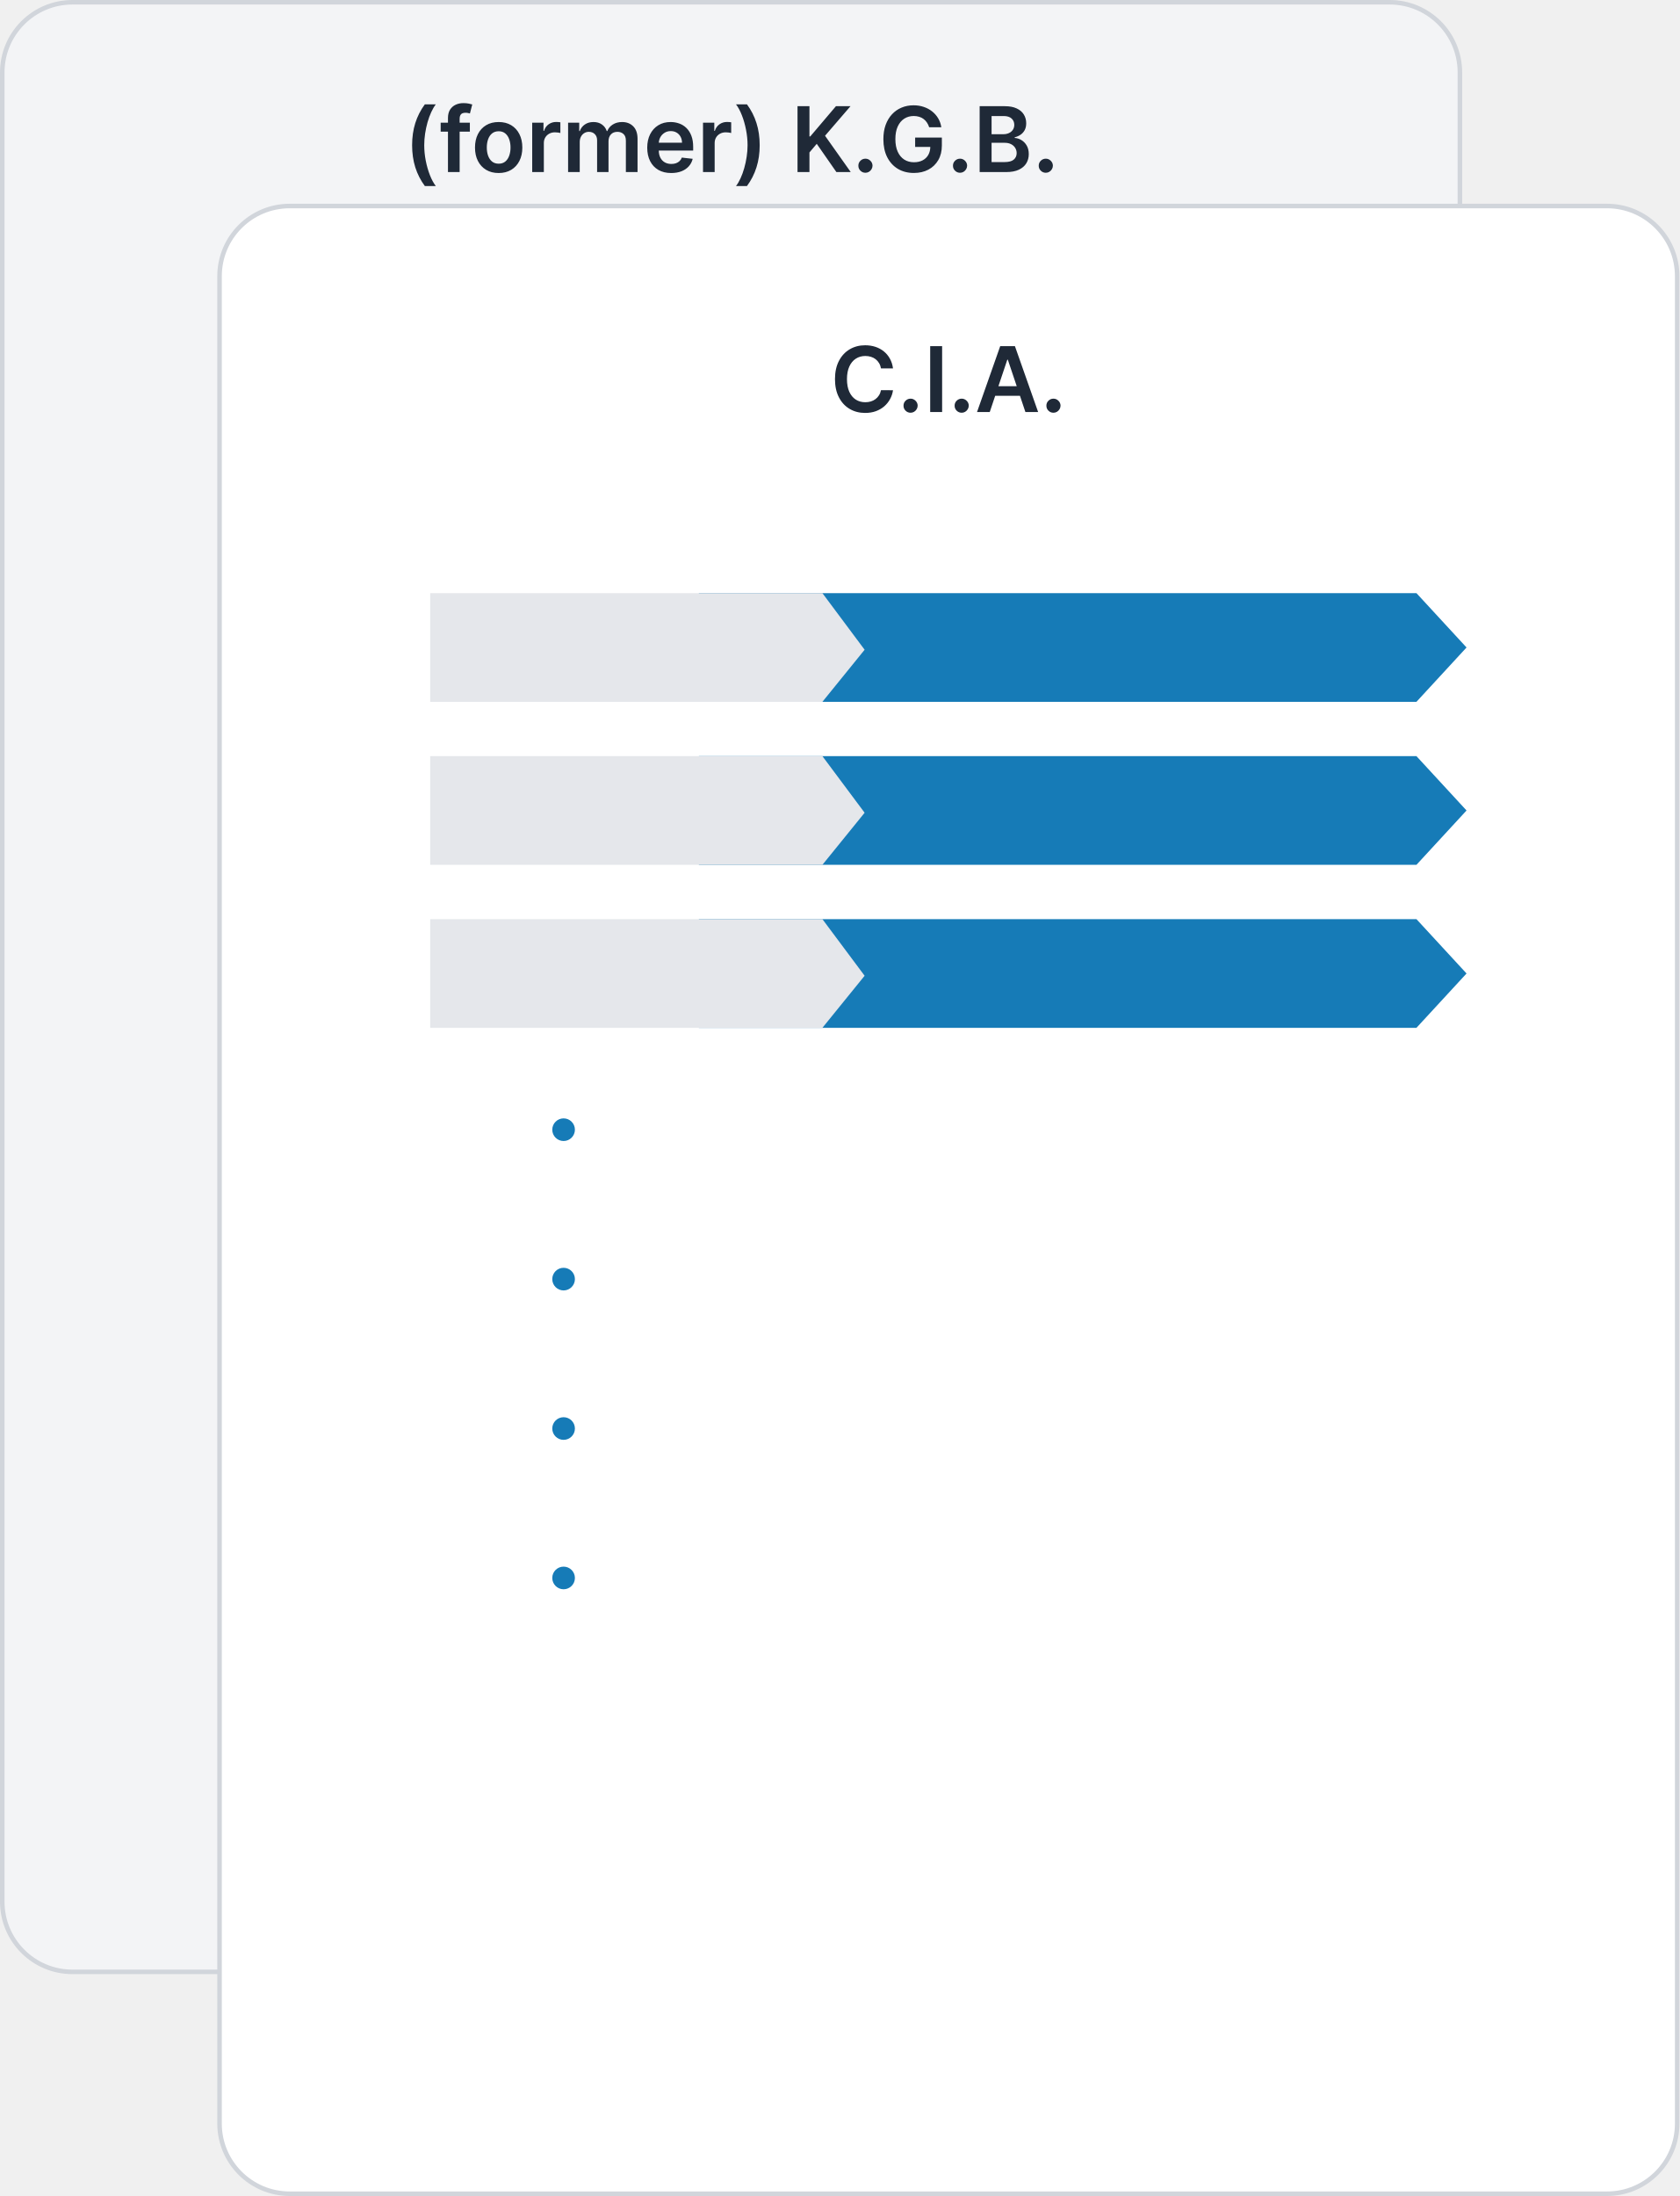
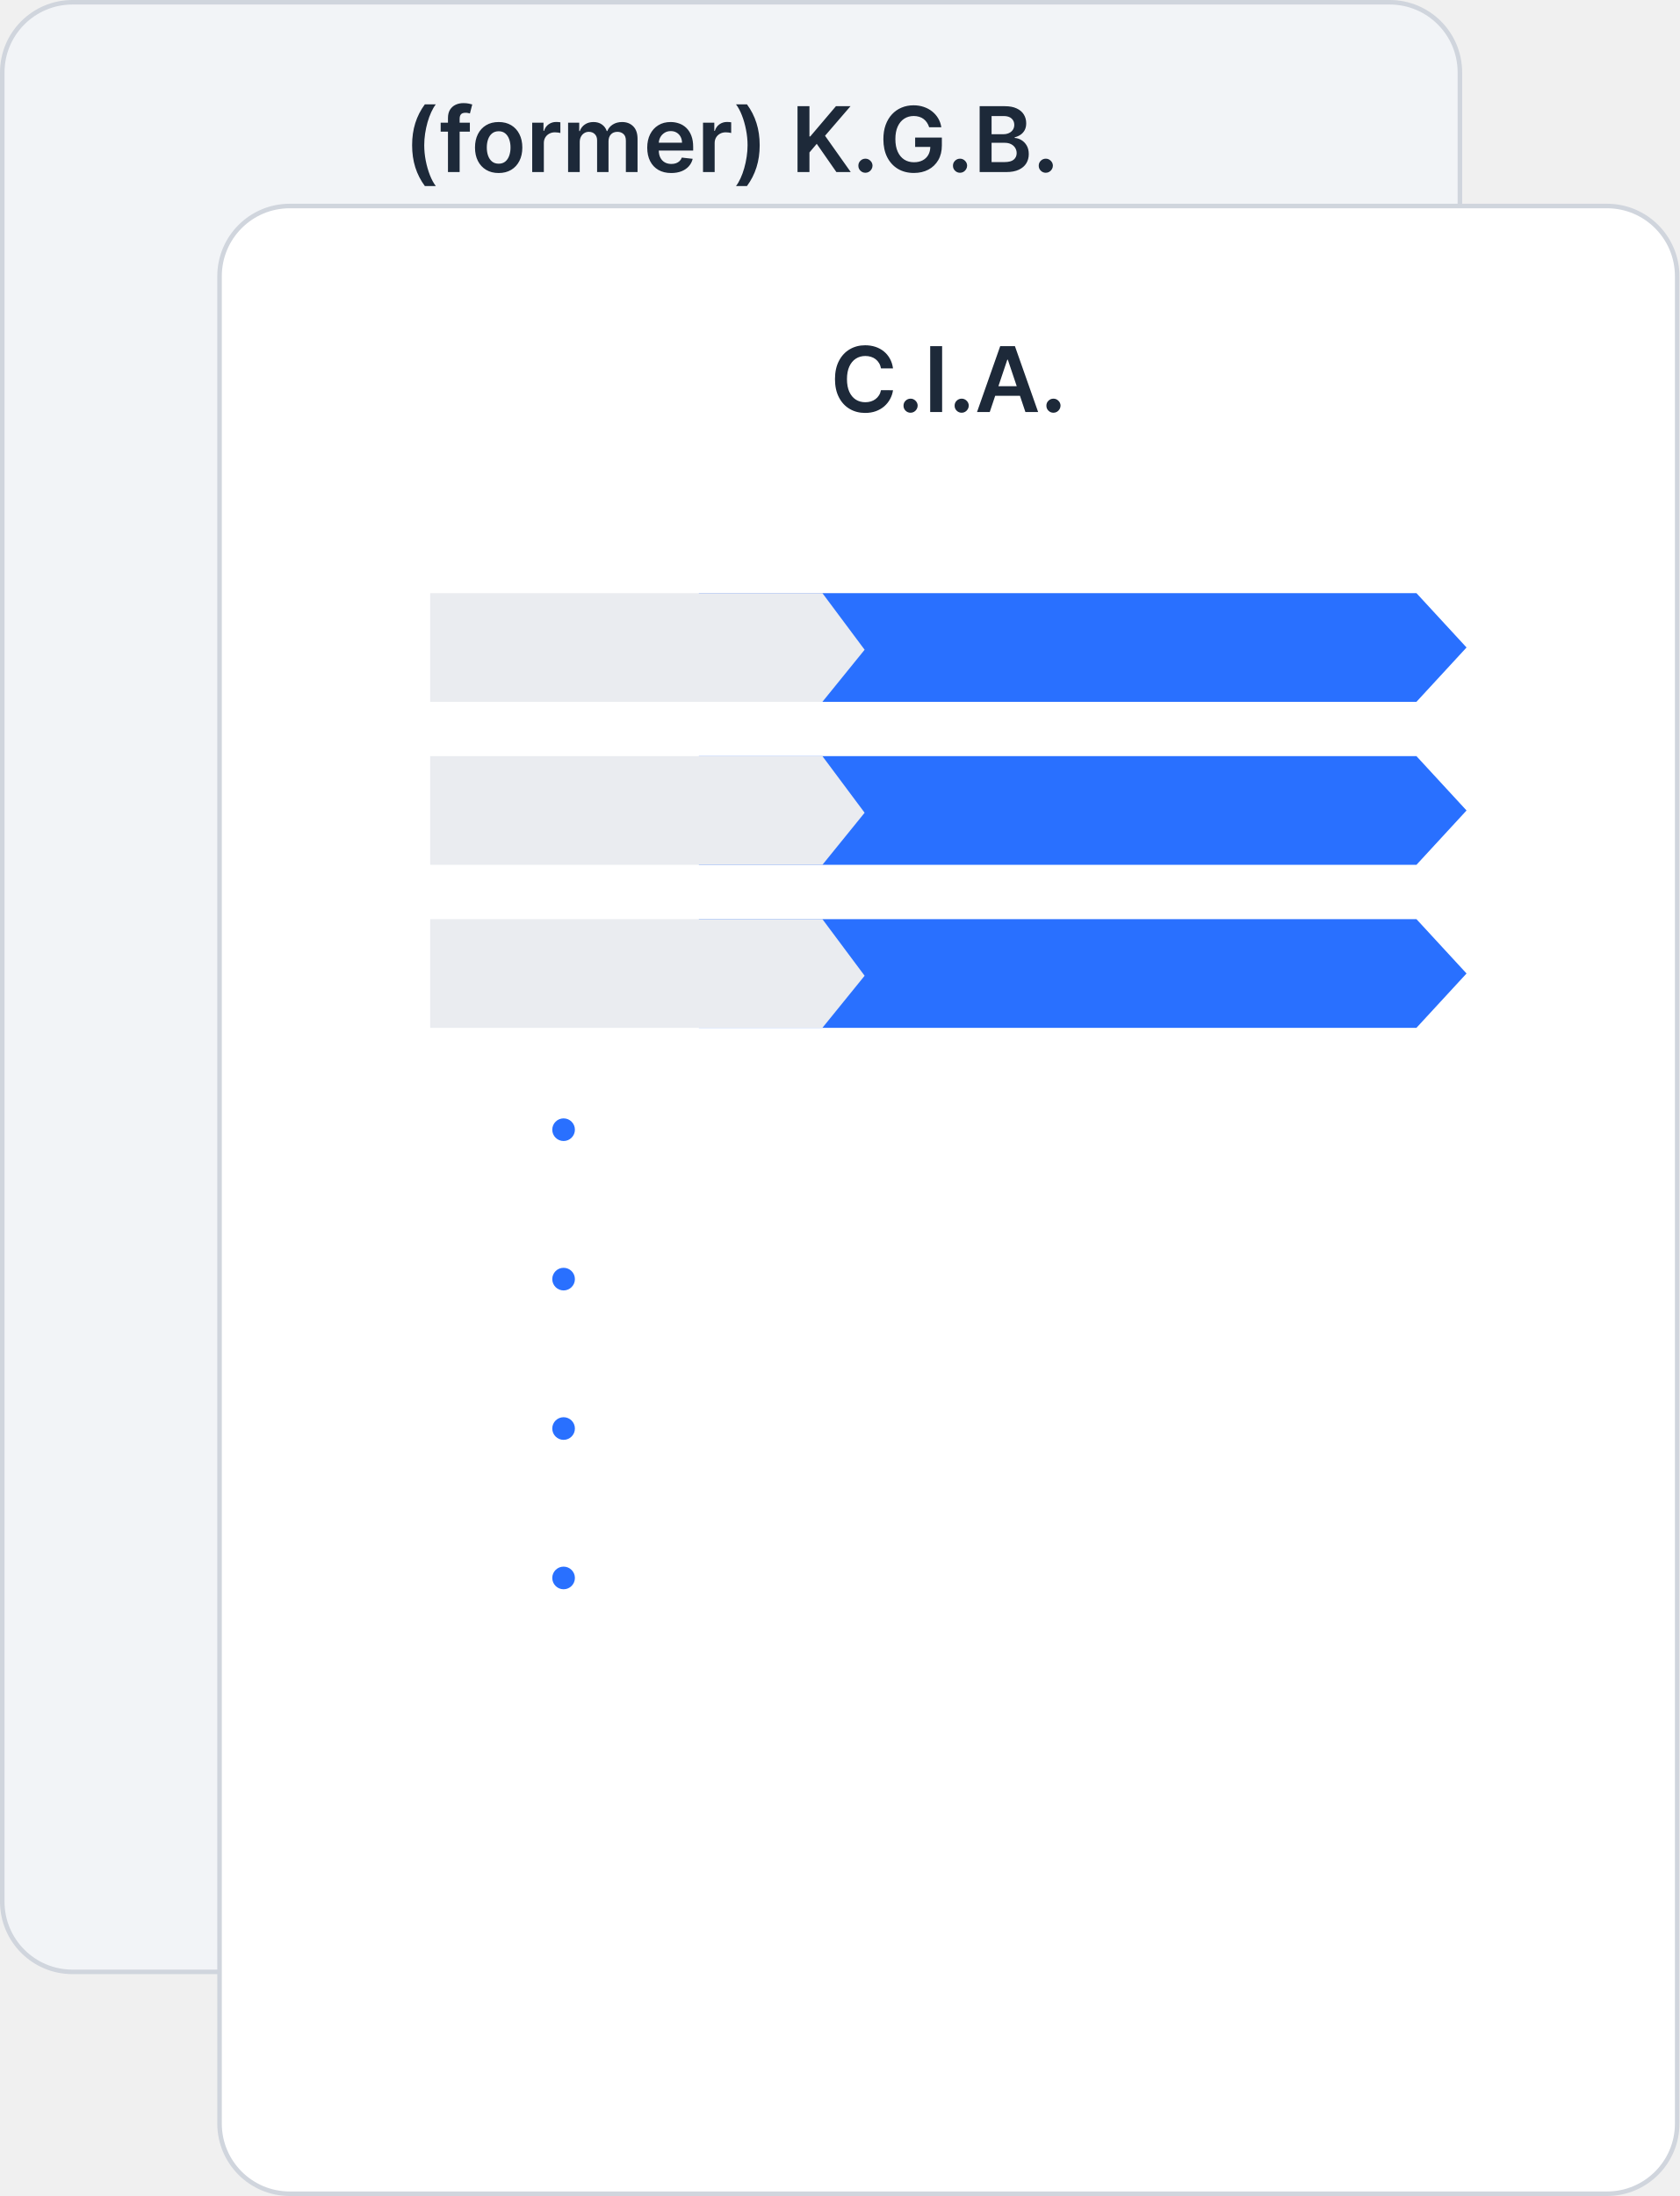
<svg xmlns="http://www.w3.org/2000/svg" width="371" height="485" viewBox="0 0 371 485" fill="none">
-   <rect x="0.5" y="0.5" width="322" height="435" rx="15.5" fill="#F3F4F6" />
-   <path d="M91.038 32.07C91.038 30.294 91.273 28.663 91.742 27.176C92.215 25.685 92.918 24.307 93.851 23.043H96.273C95.913 23.511 95.577 24.087 95.264 24.768C94.952 25.445 94.68 26.189 94.447 26.999C94.22 27.803 94.04 28.639 93.908 29.506C93.78 30.372 93.716 31.227 93.716 32.07C93.716 33.192 93.827 34.328 94.05 35.479C94.277 36.629 94.582 37.695 94.966 38.675C95.354 39.66 95.79 40.465 96.273 41.09H93.851C92.918 39.825 92.215 38.45 91.742 36.963C91.273 35.472 91.038 33.84 91.038 32.07ZM103.796 27.091V29.079H97.347V27.091H103.796ZM98.959 38V26.061C98.959 25.327 99.111 24.716 99.414 24.229C99.722 23.741 100.133 23.376 100.65 23.135C101.166 22.893 101.739 22.773 102.368 22.773C102.813 22.773 103.209 22.808 103.554 22.879C103.9 22.95 104.156 23.014 104.321 23.071L103.81 25.06C103.701 25.026 103.564 24.993 103.398 24.96C103.232 24.922 103.048 24.903 102.844 24.903C102.366 24.903 102.027 25.019 101.828 25.251C101.634 25.479 101.537 25.805 101.537 26.232V38H98.959ZM110.158 38.213C109.092 38.213 108.169 37.979 107.388 37.51C106.607 37.041 106 36.385 105.57 35.543C105.143 34.7 104.93 33.715 104.93 32.588C104.93 31.461 105.143 30.474 105.57 29.626C106 28.779 106.607 28.121 107.388 27.652C108.169 27.183 109.092 26.949 110.158 26.949C111.223 26.949 112.146 27.183 112.928 27.652C113.709 28.121 114.313 28.779 114.739 29.626C115.17 30.474 115.385 31.461 115.385 32.588C115.385 33.715 115.17 34.7 114.739 35.543C114.313 36.385 113.709 37.041 112.928 37.51C112.146 37.979 111.223 38.213 110.158 38.213ZM110.172 36.153C110.75 36.153 111.232 35.995 111.621 35.678C112.009 35.356 112.298 34.925 112.487 34.385C112.681 33.845 112.778 33.244 112.778 32.581C112.778 31.913 112.681 31.31 112.487 30.77C112.298 30.225 112.009 29.792 111.621 29.47C111.232 29.148 110.75 28.987 110.172 28.987C109.58 28.987 109.088 29.148 108.695 29.47C108.306 29.792 108.015 30.225 107.821 30.77C107.632 31.31 107.537 31.913 107.537 32.581C107.537 33.244 107.632 33.845 107.821 34.385C108.015 34.925 108.306 35.356 108.695 35.678C109.088 35.995 109.58 36.153 110.172 36.153ZM117.567 38V27.091H120.06V28.909H120.174C120.373 28.279 120.713 27.794 121.196 27.453C121.684 27.108 122.24 26.935 122.865 26.935C123.007 26.935 123.166 26.942 123.341 26.956C123.521 26.965 123.67 26.982 123.789 27.006V29.371C123.68 29.333 123.507 29.3 123.27 29.271C123.038 29.238 122.813 29.222 122.596 29.222C122.127 29.222 121.705 29.323 121.331 29.527C120.962 29.726 120.671 30.003 120.458 30.358C120.245 30.713 120.138 31.123 120.138 31.587V38H117.567ZM125.497 38V27.091H127.954V28.945H128.082C128.309 28.32 128.686 27.832 129.211 27.482C129.737 27.126 130.364 26.949 131.093 26.949C131.832 26.949 132.455 27.129 132.961 27.489C133.473 27.844 133.833 28.329 134.041 28.945H134.154C134.396 28.338 134.803 27.856 135.376 27.496C135.954 27.131 136.638 26.949 137.429 26.949C138.432 26.949 139.252 27.266 139.886 27.901C140.52 28.535 140.838 29.461 140.838 30.678V38H138.26V31.075C138.26 30.398 138.08 29.903 137.72 29.591C137.36 29.274 136.92 29.115 136.399 29.115C135.779 29.115 135.293 29.309 134.943 29.697C134.597 30.081 134.424 30.581 134.424 31.196V38H131.903V30.969C131.903 30.405 131.733 29.956 131.392 29.619C131.056 29.283 130.615 29.115 130.071 29.115C129.701 29.115 129.365 29.21 129.062 29.399C128.759 29.584 128.518 29.847 128.338 30.188C128.158 30.524 128.068 30.917 128.068 31.366V38H125.497ZM148.276 38.213C147.182 38.213 146.237 37.986 145.442 37.531C144.651 37.072 144.043 36.423 143.616 35.585C143.19 34.742 142.977 33.751 142.977 32.609C142.977 31.487 143.19 30.502 143.616 29.655C144.047 28.803 144.649 28.14 145.42 27.666C146.192 27.188 147.099 26.949 148.141 26.949C148.813 26.949 149.447 27.058 150.044 27.276C150.645 27.489 151.176 27.82 151.635 28.27C152.099 28.72 152.464 29.293 152.729 29.989C152.994 30.68 153.126 31.504 153.126 32.46V33.249H144.185V31.516H150.662C150.657 31.023 150.551 30.585 150.342 30.202C150.134 29.813 149.843 29.508 149.469 29.285C149.099 29.063 148.669 28.952 148.176 28.952C147.651 28.952 147.189 29.079 146.791 29.335C146.393 29.586 146.083 29.918 145.861 30.329C145.643 30.737 145.532 31.184 145.527 31.672V33.185C145.527 33.819 145.643 34.364 145.875 34.818C146.107 35.268 146.431 35.614 146.848 35.855C147.265 36.092 147.752 36.21 148.311 36.21C148.685 36.21 149.024 36.158 149.327 36.054C149.63 35.945 149.893 35.786 150.115 35.578C150.338 35.37 150.506 35.112 150.619 34.804L153.02 35.074C152.868 35.708 152.58 36.262 152.153 36.736C151.732 37.205 151.192 37.569 150.534 37.83C149.876 38.085 149.123 38.213 148.276 38.213ZM155.301 38V27.091H157.794V28.909H157.908C158.107 28.279 158.448 27.794 158.931 27.453C159.418 27.108 159.975 26.935 160.6 26.935C160.742 26.935 160.9 26.942 161.076 26.956C161.256 26.965 161.405 26.982 161.523 27.006V29.371C161.414 29.333 161.241 29.3 161.005 29.271C160.773 29.238 160.548 29.222 160.33 29.222C159.861 29.222 159.44 29.323 159.066 29.527C158.696 29.726 158.405 30.003 158.192 30.358C157.979 30.713 157.873 31.123 157.873 31.587V38H155.301ZM167.819 32.07C167.819 33.84 167.583 35.472 167.109 36.963C166.64 38.45 165.94 39.825 165.007 41.09H162.585C162.949 40.621 163.286 40.048 163.593 39.371C163.906 38.694 164.176 37.95 164.403 37.141C164.635 36.331 164.815 35.493 164.943 34.626C165.075 33.76 165.142 32.908 165.142 32.07C165.142 30.947 165.028 29.811 164.801 28.66C164.578 27.51 164.273 26.442 163.885 25.457C163.501 24.473 163.068 23.668 162.585 23.043H165.007C165.94 24.307 166.64 25.685 167.109 27.176C167.583 28.663 167.819 30.294 167.819 32.07ZM176.177 38V23.454H178.812V30.138H178.989L184.664 23.454H187.881L182.256 29.982L187.931 38H184.763L180.424 31.764L178.812 33.668V38H176.177ZM191.182 38.156C190.751 38.156 190.382 38.005 190.074 37.702C189.766 37.399 189.615 37.029 189.62 36.594C189.615 36.168 189.766 35.803 190.074 35.5C190.382 35.197 190.751 35.045 191.182 35.045C191.599 35.045 191.961 35.197 192.269 35.5C192.581 35.803 192.74 36.168 192.745 36.594C192.74 36.883 192.664 37.145 192.517 37.382C192.375 37.619 192.186 37.808 191.949 37.95C191.717 38.088 191.462 38.156 191.182 38.156ZM205.257 28.099C205.139 27.716 204.975 27.373 204.767 27.07C204.563 26.762 204.317 26.499 204.028 26.281C203.744 26.063 203.418 25.9 203.048 25.791C202.679 25.678 202.277 25.621 201.841 25.621C201.06 25.621 200.364 25.817 199.753 26.21C199.142 26.603 198.661 27.181 198.311 27.943C197.965 28.701 197.793 29.624 197.793 30.713C197.793 31.812 197.965 32.742 198.311 33.504C198.657 34.267 199.137 34.847 199.753 35.244C200.368 35.637 201.083 35.834 201.898 35.834C202.636 35.834 203.276 35.692 203.815 35.408C204.36 35.124 204.779 34.721 205.072 34.2C205.366 33.675 205.513 33.059 205.513 32.354L206.109 32.446H202.161V30.386H208.062V32.133C208.062 33.379 207.797 34.456 207.267 35.365C206.737 36.274 206.008 36.975 205.08 37.467C204.152 37.955 203.086 38.199 201.884 38.199C200.544 38.199 199.367 37.898 198.354 37.297C197.345 36.691 196.557 35.831 195.989 34.719C195.425 33.601 195.143 32.276 195.143 30.741C195.143 29.567 195.309 28.518 195.641 27.595C195.977 26.672 196.446 25.888 197.047 25.244C197.648 24.596 198.354 24.103 199.163 23.767C199.973 23.426 200.854 23.256 201.805 23.256C202.61 23.256 203.361 23.374 204.057 23.611C204.753 23.843 205.371 24.174 205.911 24.605C206.455 25.036 206.902 25.547 207.253 26.139C207.603 26.731 207.833 27.384 207.942 28.099H205.257ZM212.081 38.156C211.65 38.156 211.28 38.005 210.973 37.702C210.665 37.399 210.513 37.029 210.518 36.594C210.513 36.168 210.665 35.803 210.973 35.5C211.28 35.197 211.65 35.045 212.081 35.045C212.497 35.045 212.859 35.197 213.167 35.5C213.48 35.803 213.638 36.168 213.643 36.594C213.638 36.883 213.563 37.145 213.416 37.382C213.274 37.619 213.084 37.808 212.848 37.95C212.616 38.088 212.36 38.156 212.081 38.156ZM216.411 38V23.454H221.979C223.031 23.454 223.904 23.62 224.6 23.952C225.301 24.278 225.824 24.726 226.17 25.294C226.52 25.862 226.695 26.506 226.695 27.226C226.695 27.818 226.582 28.324 226.354 28.746C226.127 29.162 225.822 29.501 225.438 29.761C225.055 30.022 224.626 30.209 224.153 30.322V30.465C224.669 30.493 225.164 30.651 225.637 30.94C226.115 31.224 226.506 31.627 226.809 32.148C227.112 32.669 227.263 33.298 227.263 34.037C227.263 34.79 227.081 35.467 226.717 36.068C226.352 36.665 225.803 37.136 225.069 37.481C224.335 37.827 223.412 38 222.299 38H216.411ZM219.046 35.798H221.88C222.836 35.798 223.525 35.616 223.947 35.251C224.373 34.882 224.586 34.409 224.586 33.831C224.586 33.4 224.479 33.012 224.266 32.666C224.053 32.316 223.75 32.041 223.357 31.842C222.964 31.639 222.496 31.537 221.951 31.537H219.046V35.798ZM219.046 29.641H221.653C222.107 29.641 222.517 29.558 222.881 29.392C223.246 29.222 223.532 28.983 223.741 28.675C223.954 28.362 224.06 27.993 224.06 27.567C224.06 27.003 223.862 26.539 223.464 26.175C223.071 25.81 222.486 25.628 221.71 25.628H219.046V29.641ZM231.026 38.156C230.595 38.156 230.226 38.005 229.918 37.702C229.61 37.399 229.459 37.029 229.463 36.594C229.459 36.168 229.61 35.803 229.918 35.5C230.226 35.197 230.595 35.045 231.026 35.045C231.443 35.045 231.805 35.197 232.113 35.5C232.425 35.803 232.584 36.168 232.588 36.594C232.584 36.883 232.508 37.145 232.361 37.382C232.219 37.619 232.03 37.808 231.793 37.95C231.561 38.088 231.305 38.156 231.026 38.156Z" fill="#1F2937" />
-   <rect x="0.5" y="0.5" width="322" height="435" rx="15.5" stroke="#D1D5DB" />
+   <rect x="0.5" y="0.5" width="322" height="435" rx="15.5" fill="#F2F4F7" />
+   <path d="M91.038 32.07C91.038 30.294 91.273 28.663 91.742 27.176C92.215 25.685 92.918 24.307 93.851 23.043H96.273C95.913 23.511 95.577 24.087 95.264 24.768C94.952 25.445 94.68 26.189 94.447 26.999C94.22 27.803 94.04 28.639 93.908 29.506C93.78 30.372 93.716 31.227 93.716 32.07C93.716 33.192 93.827 34.328 94.05 35.479C94.277 36.629 94.582 37.695 94.966 38.675C95.354 39.66 95.79 40.465 96.273 41.09H93.851C92.918 39.825 92.215 38.45 91.742 36.963C91.273 35.472 91.038 33.84 91.038 32.07ZM103.796 27.091V29.079H97.347V27.091H103.796ZM98.959 38V26.061C98.959 25.327 99.111 24.716 99.414 24.229C99.722 23.741 100.133 23.376 100.65 23.135C101.166 22.893 101.739 22.773 102.368 22.773C102.813 22.773 103.209 22.808 103.554 22.879C103.9 22.95 104.156 23.014 104.321 23.071L103.81 25.06C103.701 25.026 103.564 24.993 103.398 24.96C103.232 24.922 103.048 24.903 102.844 24.903C102.366 24.903 102.027 25.019 101.828 25.251C101.634 25.479 101.537 25.805 101.537 26.232V38H98.959ZM110.158 38.213C109.092 38.213 108.169 37.979 107.388 37.51C106.607 37.041 106 36.385 105.57 35.543C105.143 34.7 104.93 33.715 104.93 32.588C104.93 31.461 105.143 30.474 105.57 29.626C106 28.779 106.607 28.121 107.388 27.652C108.169 27.183 109.092 26.949 110.158 26.949C111.223 26.949 112.146 27.183 112.928 27.652C113.709 28.121 114.313 28.779 114.739 29.626C115.17 30.474 115.385 31.461 115.385 32.588C115.385 33.715 115.17 34.7 114.739 35.543C114.313 36.385 113.709 37.041 112.928 37.51C112.146 37.979 111.223 38.213 110.158 38.213ZM110.172 36.153C110.75 36.153 111.232 35.995 111.621 35.678C112.009 35.356 112.298 34.925 112.487 34.385C112.681 33.845 112.778 33.244 112.778 32.581C112.778 31.913 112.681 31.31 112.487 30.77C112.298 30.225 112.009 29.792 111.621 29.47C111.232 29.148 110.75 28.987 110.172 28.987C109.58 28.987 109.088 29.148 108.695 29.47C108.306 29.792 108.015 30.225 107.821 30.77C107.632 31.31 107.537 31.913 107.537 32.581C107.537 33.244 107.632 33.845 107.821 34.385C108.015 34.925 108.306 35.356 108.695 35.678C109.088 35.995 109.58 36.153 110.172 36.153ZM117.567 38V27.091H120.06V28.909H120.174C120.373 28.279 120.713 27.794 121.196 27.453C121.684 27.108 122.24 26.935 122.865 26.935C123.007 26.935 123.166 26.942 123.341 26.956C123.521 26.965 123.67 26.982 123.789 27.006V29.371C123.68 29.333 123.507 29.3 123.27 29.271C123.038 29.238 122.813 29.222 122.596 29.222C122.127 29.222 121.705 29.323 121.331 29.527C120.962 29.726 120.671 30.003 120.458 30.358C120.245 30.713 120.138 31.123 120.138 31.587V38H117.567ZM125.497 38V27.091H127.954V28.945H128.082C128.309 28.32 128.686 27.832 129.211 27.482C129.737 27.126 130.364 26.949 131.093 26.949C131.832 26.949 132.455 27.129 132.961 27.489C133.473 27.844 133.833 28.329 134.041 28.945H134.154C134.396 28.338 134.803 27.856 135.376 27.496C135.954 27.131 136.638 26.949 137.429 26.949C138.432 26.949 139.252 27.266 139.886 27.901C140.52 28.535 140.838 29.461 140.838 30.678V38H138.26V31.075C138.26 30.398 138.08 29.903 137.72 29.591C137.36 29.274 136.92 29.115 136.399 29.115C135.779 29.115 135.293 29.309 134.943 29.697C134.597 30.081 134.424 30.581 134.424 31.196V38H131.903V30.969C131.903 30.405 131.733 29.956 131.392 29.619C131.056 29.283 130.615 29.115 130.071 29.115C129.701 29.115 129.365 29.21 129.062 29.399C128.759 29.584 128.518 29.847 128.338 30.188C128.158 30.524 128.068 30.917 128.068 31.366V38H125.497ZM148.276 38.213C147.182 38.213 146.237 37.986 145.442 37.531C144.651 37.072 144.043 36.423 143.616 35.585C143.19 34.742 142.977 33.751 142.977 32.609C142.977 31.487 143.19 30.502 143.616 29.655C144.047 28.803 144.649 28.14 145.42 27.666C146.192 27.188 147.099 26.949 148.141 26.949C148.813 26.949 149.447 27.058 150.044 27.276C150.645 27.489 151.176 27.82 151.635 28.27C152.099 28.72 152.464 29.293 152.729 29.989C152.994 30.68 153.126 31.504 153.126 32.46V33.249H144.185V31.516H150.662C150.657 31.023 150.551 30.585 150.342 30.202C150.134 29.813 149.843 29.508 149.469 29.285C149.099 29.063 148.669 28.952 148.176 28.952C147.651 28.952 147.189 29.079 146.791 29.335C146.393 29.586 146.083 29.918 145.861 30.329C145.643 30.737 145.532 31.184 145.527 31.672V33.185C145.527 33.819 145.643 34.364 145.875 34.818C146.107 35.268 146.431 35.614 146.848 35.855C147.265 36.092 147.752 36.21 148.311 36.21C148.685 36.21 149.024 36.158 149.327 36.054C149.63 35.945 149.893 35.786 150.115 35.578C150.338 35.37 150.506 35.112 150.619 34.804L153.02 35.074C152.868 35.708 152.58 36.262 152.153 36.736C151.732 37.205 151.192 37.569 150.534 37.83C149.876 38.085 149.123 38.213 148.276 38.213ZM155.301 38V27.091H157.794V28.909H157.908C158.107 28.279 158.448 27.794 158.931 27.453C159.418 27.108 159.975 26.935 160.6 26.935C160.742 26.935 160.9 26.942 161.076 26.956C161.256 26.965 161.405 26.982 161.523 27.006V29.371C161.414 29.333 161.241 29.3 161.005 29.271C160.773 29.238 160.548 29.222 160.33 29.222C159.861 29.222 159.44 29.323 159.066 29.527C158.696 29.726 158.405 30.003 158.192 30.358C157.979 30.713 157.873 31.123 157.873 31.587V38H155.301ZM167.819 32.07C167.819 33.84 167.583 35.472 167.109 36.963C166.64 38.45 165.94 39.825 165.007 41.09H162.585C162.949 40.621 163.286 40.048 163.593 39.371C163.906 38.694 164.176 37.95 164.403 37.141C164.635 36.331 164.815 35.493 164.943 34.626C165.075 33.76 165.142 32.908 165.142 32.07C165.142 30.947 165.028 29.811 164.801 28.66C164.578 27.51 164.273 26.442 163.885 25.457C163.501 24.473 163.068 23.668 162.585 23.043H165.007C165.94 24.307 166.64 25.685 167.109 27.176C167.583 28.663 167.819 30.294 167.819 32.07ZM176.177 38V23.454H178.812V30.138H178.989L184.664 23.454H187.881L182.256 29.982L187.931 38H184.763L180.424 31.764L178.812 33.668V38H176.177ZM191.182 38.156C190.751 38.156 190.382 38.005 190.074 37.702C189.766 37.399 189.615 37.029 189.62 36.594C189.615 36.168 189.766 35.803 190.074 35.5C190.382 35.197 190.751 35.045 191.182 35.045C191.599 35.045 191.961 35.197 192.269 35.5C192.581 35.803 192.74 36.168 192.745 36.594C192.74 36.883 192.664 37.145 192.517 37.382C192.375 37.619 192.186 37.808 191.949 37.95C191.717 38.088 191.462 38.156 191.182 38.156ZM205.257 28.099C205.139 27.716 204.975 27.373 204.767 27.07C204.563 26.762 204.317 26.499 204.028 26.281C203.744 26.063 203.418 25.9 203.048 25.791C202.679 25.678 202.277 25.621 201.841 25.621C201.06 25.621 200.364 25.817 199.753 26.21C199.142 26.603 198.661 27.181 198.311 27.943C197.965 28.701 197.793 29.624 197.793 30.713C197.793 31.812 197.965 32.742 198.311 33.504C198.657 34.267 199.137 34.847 199.753 35.244C200.368 35.637 201.083 35.834 201.898 35.834C202.636 35.834 203.276 35.692 203.815 35.408C204.36 35.124 204.779 34.721 205.072 34.2C205.366 33.675 205.513 33.059 205.513 32.354L206.109 32.446H202.161V30.386H208.062V32.133C208.062 33.379 207.797 34.456 207.267 35.365C206.737 36.274 206.008 36.975 205.08 37.467C204.152 37.955 203.086 38.199 201.884 38.199C200.544 38.199 199.367 37.898 198.354 37.297C197.345 36.691 196.557 35.831 195.989 34.719C195.425 33.601 195.143 32.276 195.143 30.741C195.143 29.567 195.309 28.518 195.641 27.595C195.977 26.672 196.446 25.888 197.047 25.244C197.648 24.596 198.354 24.103 199.163 23.767C199.973 23.426 200.854 23.256 201.805 23.256C202.61 23.256 203.361 23.374 204.057 23.611C204.753 23.843 205.371 24.174 205.911 24.605C206.455 25.036 206.902 25.547 207.253 26.139C207.603 26.731 207.833 27.384 207.942 28.099H205.257ZM212.081 38.156C211.65 38.156 211.28 38.005 210.973 37.702C210.665 37.399 210.513 37.029 210.518 36.594C210.513 36.168 210.665 35.803 210.973 35.5C211.28 35.197 211.65 35.045 212.081 35.045C212.497 35.045 212.859 35.197 213.167 35.5C213.48 35.803 213.638 36.168 213.643 36.594C213.638 36.883 213.563 37.145 213.416 37.382C213.274 37.619 213.084 37.808 212.848 37.95C212.616 38.088 212.36 38.156 212.081 38.156ZM216.411 38V23.454H221.979C223.031 23.454 223.904 23.62 224.6 23.952C225.301 24.278 225.824 24.726 226.17 25.294C226.52 25.862 226.695 26.506 226.695 27.226C226.695 27.818 226.582 28.324 226.354 28.746C226.127 29.162 225.822 29.501 225.438 29.761C225.055 30.022 224.626 30.209 224.153 30.322V30.465C224.669 30.493 225.164 30.651 225.637 30.94C226.115 31.224 226.506 31.627 226.809 32.148C227.112 32.669 227.263 33.298 227.263 34.037C227.263 34.79 227.081 35.467 226.717 36.068C226.352 36.665 225.803 37.136 225.069 37.481C224.335 37.827 223.412 38 222.299 38H216.411ZM219.046 35.798H221.88C222.836 35.798 223.525 35.616 223.947 35.251C224.373 34.882 224.586 34.409 224.586 33.831C224.586 33.4 224.479 33.012 224.266 32.666C224.053 32.316 223.75 32.041 223.357 31.842C222.964 31.639 222.496 31.537 221.951 31.537H219.046V35.798ZM219.046 29.641H221.653C222.107 29.641 222.517 29.558 222.881 29.392C223.246 29.222 223.532 28.983 223.741 28.675C223.954 28.362 224.06 27.993 224.06 27.567C224.06 27.003 223.862 26.539 223.464 26.175C223.071 25.81 222.486 25.628 221.71 25.628H219.046V29.641ZM231.026 38.156C230.595 38.156 230.226 38.005 229.918 37.702C229.61 37.399 229.459 37.029 229.463 36.594C229.459 36.168 229.61 35.803 229.918 35.5C230.226 35.197 230.595 35.045 231.026 35.045C231.443 35.045 231.805 35.197 232.113 35.5C232.425 35.803 232.584 36.168 232.588 36.594C232.584 36.883 232.508 37.145 232.361 37.382C232.219 37.619 232.03 37.808 231.793 37.95C231.561 38.088 231.305 38.156 231.026 38.156Z" fill="#1D2939" />
+   <rect x="0.5" y="0.5" width="322" height="435" rx="15.5" stroke="#D0D5DD" />
  <rect x="48.5" y="45.5" width="322" height="439" rx="15.5" fill="white" />
-   <path d="M197.272 81.362H194.615C194.54 80.927 194.4 80.541 194.196 80.204C193.993 79.864 193.739 79.575 193.436 79.338C193.133 79.101 192.788 78.924 192.4 78.805C192.016 78.682 191.602 78.621 191.157 78.621C190.366 78.621 189.665 78.82 189.054 79.217C188.444 79.61 187.965 80.188 187.62 80.95C187.274 81.708 187.101 82.633 187.101 83.727C187.101 84.84 187.274 85.778 187.62 86.54C187.97 87.297 188.448 87.87 189.054 88.258C189.665 88.642 190.364 88.834 191.15 88.834C191.585 88.834 191.992 88.777 192.371 88.663C192.755 88.545 193.098 88.372 193.401 88.145C193.709 87.918 193.967 87.638 194.175 87.307C194.388 86.975 194.535 86.597 194.615 86.171L197.272 86.185C197.172 86.876 196.957 87.525 196.625 88.131C196.299 88.737 195.87 89.272 195.34 89.736C194.81 90.195 194.189 90.555 193.479 90.815C192.769 91.071 191.98 91.199 191.114 91.199C189.836 91.199 188.694 90.903 187.691 90.311C186.687 89.719 185.896 88.865 185.319 87.747C184.741 86.63 184.452 85.29 184.452 83.727C184.452 82.16 184.743 80.82 185.326 79.707C185.908 78.59 186.701 77.735 187.705 77.144C188.709 76.552 189.845 76.256 191.114 76.256C191.924 76.256 192.676 76.369 193.373 76.597C194.069 76.824 194.689 77.158 195.233 77.598C195.778 78.034 196.225 78.569 196.576 79.203C196.931 79.833 197.163 80.553 197.272 81.362ZM201.155 91.156C200.724 91.156 200.355 91.005 200.047 90.702C199.739 90.399 199.588 90.029 199.592 89.594C199.588 89.168 199.739 88.803 200.047 88.5C200.355 88.197 200.724 88.046 201.155 88.046C201.571 88.046 201.934 88.197 202.241 88.5C202.554 88.803 202.713 89.168 202.717 89.594C202.713 89.883 202.637 90.145 202.49 90.382C202.348 90.619 202.159 90.808 201.922 90.95C201.69 91.088 201.434 91.156 201.155 91.156ZM208.12 76.454V91H205.485V76.454H208.12ZM212.444 91.156C212.013 91.156 211.644 91.005 211.336 90.702C211.028 90.399 210.877 90.029 210.881 89.594C210.877 89.168 211.028 88.803 211.336 88.5C211.644 88.197 212.013 88.046 212.444 88.046C212.861 88.046 213.223 88.197 213.531 88.5C213.843 88.803 214.002 89.168 214.006 89.594C214.002 89.883 213.926 90.145 213.779 90.382C213.637 90.619 213.448 90.808 213.211 90.95C212.979 91.088 212.723 91.156 212.444 91.156ZM218.642 91H215.83L220.951 76.454H224.203L229.331 91H226.519L222.634 79.438H222.52L218.642 91ZM218.735 85.297H226.405V87.413H218.735V85.297ZM232.717 91.156C232.286 91.156 231.917 91.005 231.609 90.702C231.302 90.399 231.15 90.029 231.155 89.594C231.15 89.168 231.302 88.803 231.609 88.5C231.917 88.197 232.286 88.046 232.717 88.046C233.134 88.046 233.496 88.197 233.804 88.5C234.116 88.803 234.275 89.168 234.28 89.594C234.275 89.883 234.199 90.145 234.053 90.382C233.911 90.619 233.721 90.808 233.484 90.95C233.252 91.088 232.997 91.156 232.717 91.156Z" fill="#1F2937" />
-   <path d="M154.386 131H312.902L323.967 143L312.902 155H154.386V131Z" fill="#167BB7" />
-   <path d="M95.033 131H181.676L191 143.5L181.676 155H95.033V131Z" fill="#E5E7EB" />
-   <path d="M154.386 167H312.902L323.967 179L312.902 191H154.386V167Z" fill="#167BB7" />
-   <path d="M95.033 167H181.676L191 179.5L181.676 191H95.033V167Z" fill="#E5E7EB" />
-   <path d="M154.386 203H312.902L323.967 215L312.902 227H154.386V203Z" fill="#167BB7" />
-   <path d="M95.033 203H181.676L191 215.5L181.676 227H95.033V203Z" fill="#E5E7EB" />
-   <circle cx="124.5" cy="249.5" r="2.5" fill="#167BB7" />
-   <circle cx="124.5" cy="282.5" r="2.5" fill="#167BB7" />
-   <circle cx="124.5" cy="315.5" r="2.5" fill="#167BB7" />
-   <circle cx="124.5" cy="348.5" r="2.5" fill="#167BB7" />
-   <rect x="48.5" y="45.5" width="322" height="439" rx="15.5" stroke="#D1D5DB" />
+   <path d="M197.272 81.362H194.615C194.54 80.927 194.4 80.541 194.196 80.204C193.993 79.864 193.739 79.575 193.436 79.338C193.133 79.101 192.788 78.924 192.4 78.805C192.016 78.682 191.602 78.621 191.157 78.621C190.366 78.621 189.665 78.82 189.054 79.217C188.444 79.61 187.965 80.188 187.62 80.95C187.274 81.708 187.101 82.633 187.101 83.727C187.101 84.84 187.274 85.778 187.62 86.54C187.97 87.297 188.448 87.87 189.054 88.258C189.665 88.642 190.364 88.834 191.15 88.834C191.585 88.834 191.992 88.777 192.371 88.663C192.755 88.545 193.098 88.372 193.401 88.145C193.709 87.918 193.967 87.638 194.175 87.307C194.388 86.975 194.535 86.597 194.615 86.171L197.272 86.185C197.172 86.876 196.957 87.525 196.625 88.131C196.299 88.737 195.87 89.272 195.34 89.736C194.81 90.195 194.189 90.555 193.479 90.815C192.769 91.071 191.98 91.199 191.114 91.199C189.836 91.199 188.694 90.903 187.691 90.311C186.687 89.719 185.896 88.865 185.319 87.747C184.741 86.63 184.452 85.29 184.452 83.727C184.452 82.16 184.743 80.82 185.326 79.707C185.908 78.59 186.701 77.735 187.705 77.144C188.709 76.552 189.845 76.256 191.114 76.256C191.924 76.256 192.676 76.369 193.373 76.597C194.069 76.824 194.689 77.158 195.233 77.598C195.778 78.034 196.225 78.569 196.576 79.203C196.931 79.833 197.163 80.553 197.272 81.362ZM201.155 91.156C200.724 91.156 200.355 91.005 200.047 90.702C199.739 90.399 199.588 90.029 199.592 89.594C199.588 89.168 199.739 88.803 200.047 88.5C200.355 88.197 200.724 88.046 201.155 88.046C201.571 88.046 201.934 88.197 202.241 88.5C202.554 88.803 202.713 89.168 202.717 89.594C202.713 89.883 202.637 90.145 202.49 90.382C202.348 90.619 202.159 90.808 201.922 90.95C201.69 91.088 201.434 91.156 201.155 91.156ZM208.12 76.454V91H205.485V76.454H208.12ZM212.444 91.156C212.013 91.156 211.644 91.005 211.336 90.702C211.028 90.399 210.877 90.029 210.881 89.594C210.877 89.168 211.028 88.803 211.336 88.5C211.644 88.197 212.013 88.046 212.444 88.046C212.861 88.046 213.223 88.197 213.531 88.5C213.843 88.803 214.002 89.168 214.006 89.594C214.002 89.883 213.926 90.145 213.779 90.382C213.637 90.619 213.448 90.808 213.211 90.95C212.979 91.088 212.723 91.156 212.444 91.156ZM218.642 91H215.83L220.951 76.454H224.203L229.331 91H226.519L222.634 79.438H222.52L218.642 91ZM218.735 85.297H226.405V87.413H218.735V85.297ZM232.717 91.156C232.286 91.156 231.917 91.005 231.609 90.702C231.302 90.399 231.15 90.029 231.155 89.594C231.15 89.168 231.302 88.803 231.609 88.5C231.917 88.197 232.286 88.046 232.717 88.046C233.134 88.046 233.496 88.197 233.804 88.5C234.116 88.803 234.275 89.168 234.28 89.594C234.275 89.883 234.199 90.145 234.053 90.382C233.911 90.619 233.721 90.808 233.484 90.95C233.252 91.088 232.997 91.156 232.717 91.156Z" fill="#1D2939" />
+   <path d="M154.386 131H312.902L323.967 143L312.902 155H154.386V131Z" fill="#2970FF" />
+   <path d="M95.033 131H181.676L191 143.5L181.676 155H95.033V131Z" fill="#EAECF0" />
+   <path d="M154.386 167H312.902L323.967 179L312.902 191H154.386V167Z" fill="#2970FF" />
+   <path d="M95.033 167H181.676L191 179.5L181.676 191H95.033V167Z" fill="#EAECF0" />
+   <path d="M154.386 203H312.902L323.967 215L312.902 227H154.386V203Z" fill="#2970FF" />
+   <path d="M95.033 203H181.676L191 215.5L181.676 227H95.033V203Z" fill="#EAECF0" />
+   <circle cx="124.5" cy="249.5" r="2.5" fill="#2970FF" />
+   <circle cx="124.5" cy="282.5" r="2.5" fill="#2970FF" />
+   <circle cx="124.5" cy="315.5" r="2.5" fill="#2970FF" />
+   <circle cx="124.5" cy="348.5" r="2.5" fill="#2970FF" />
+   <rect x="48.5" y="45.5" width="322" height="439" rx="15.5" stroke="#D0D5DD" />
</svg>
